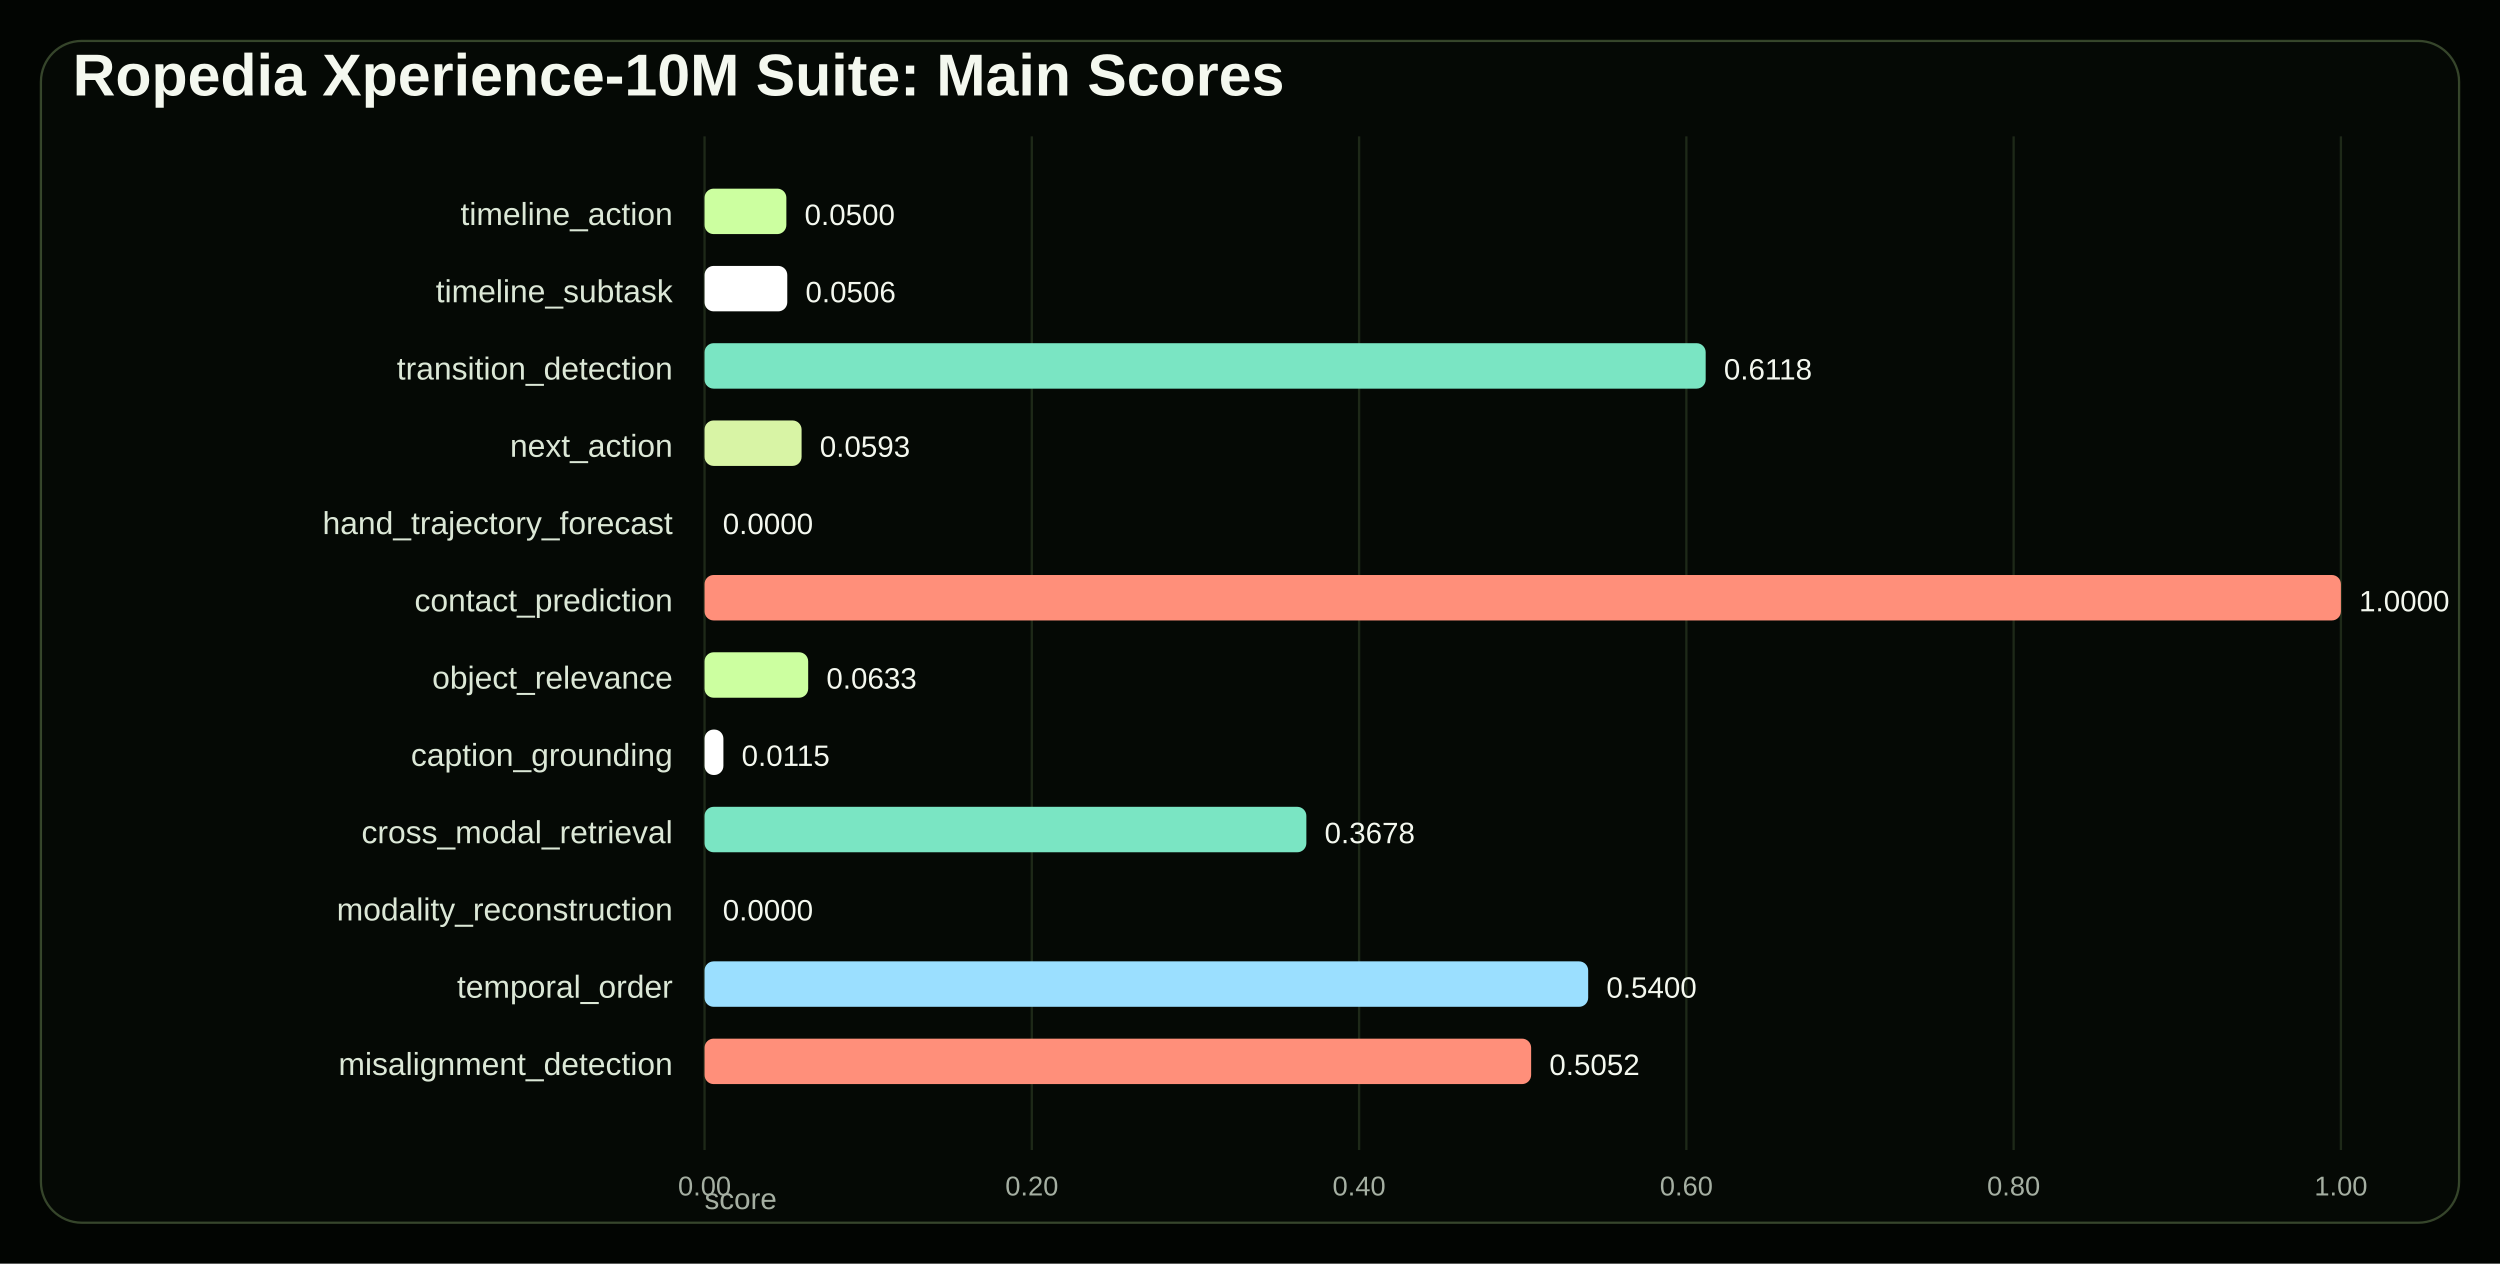
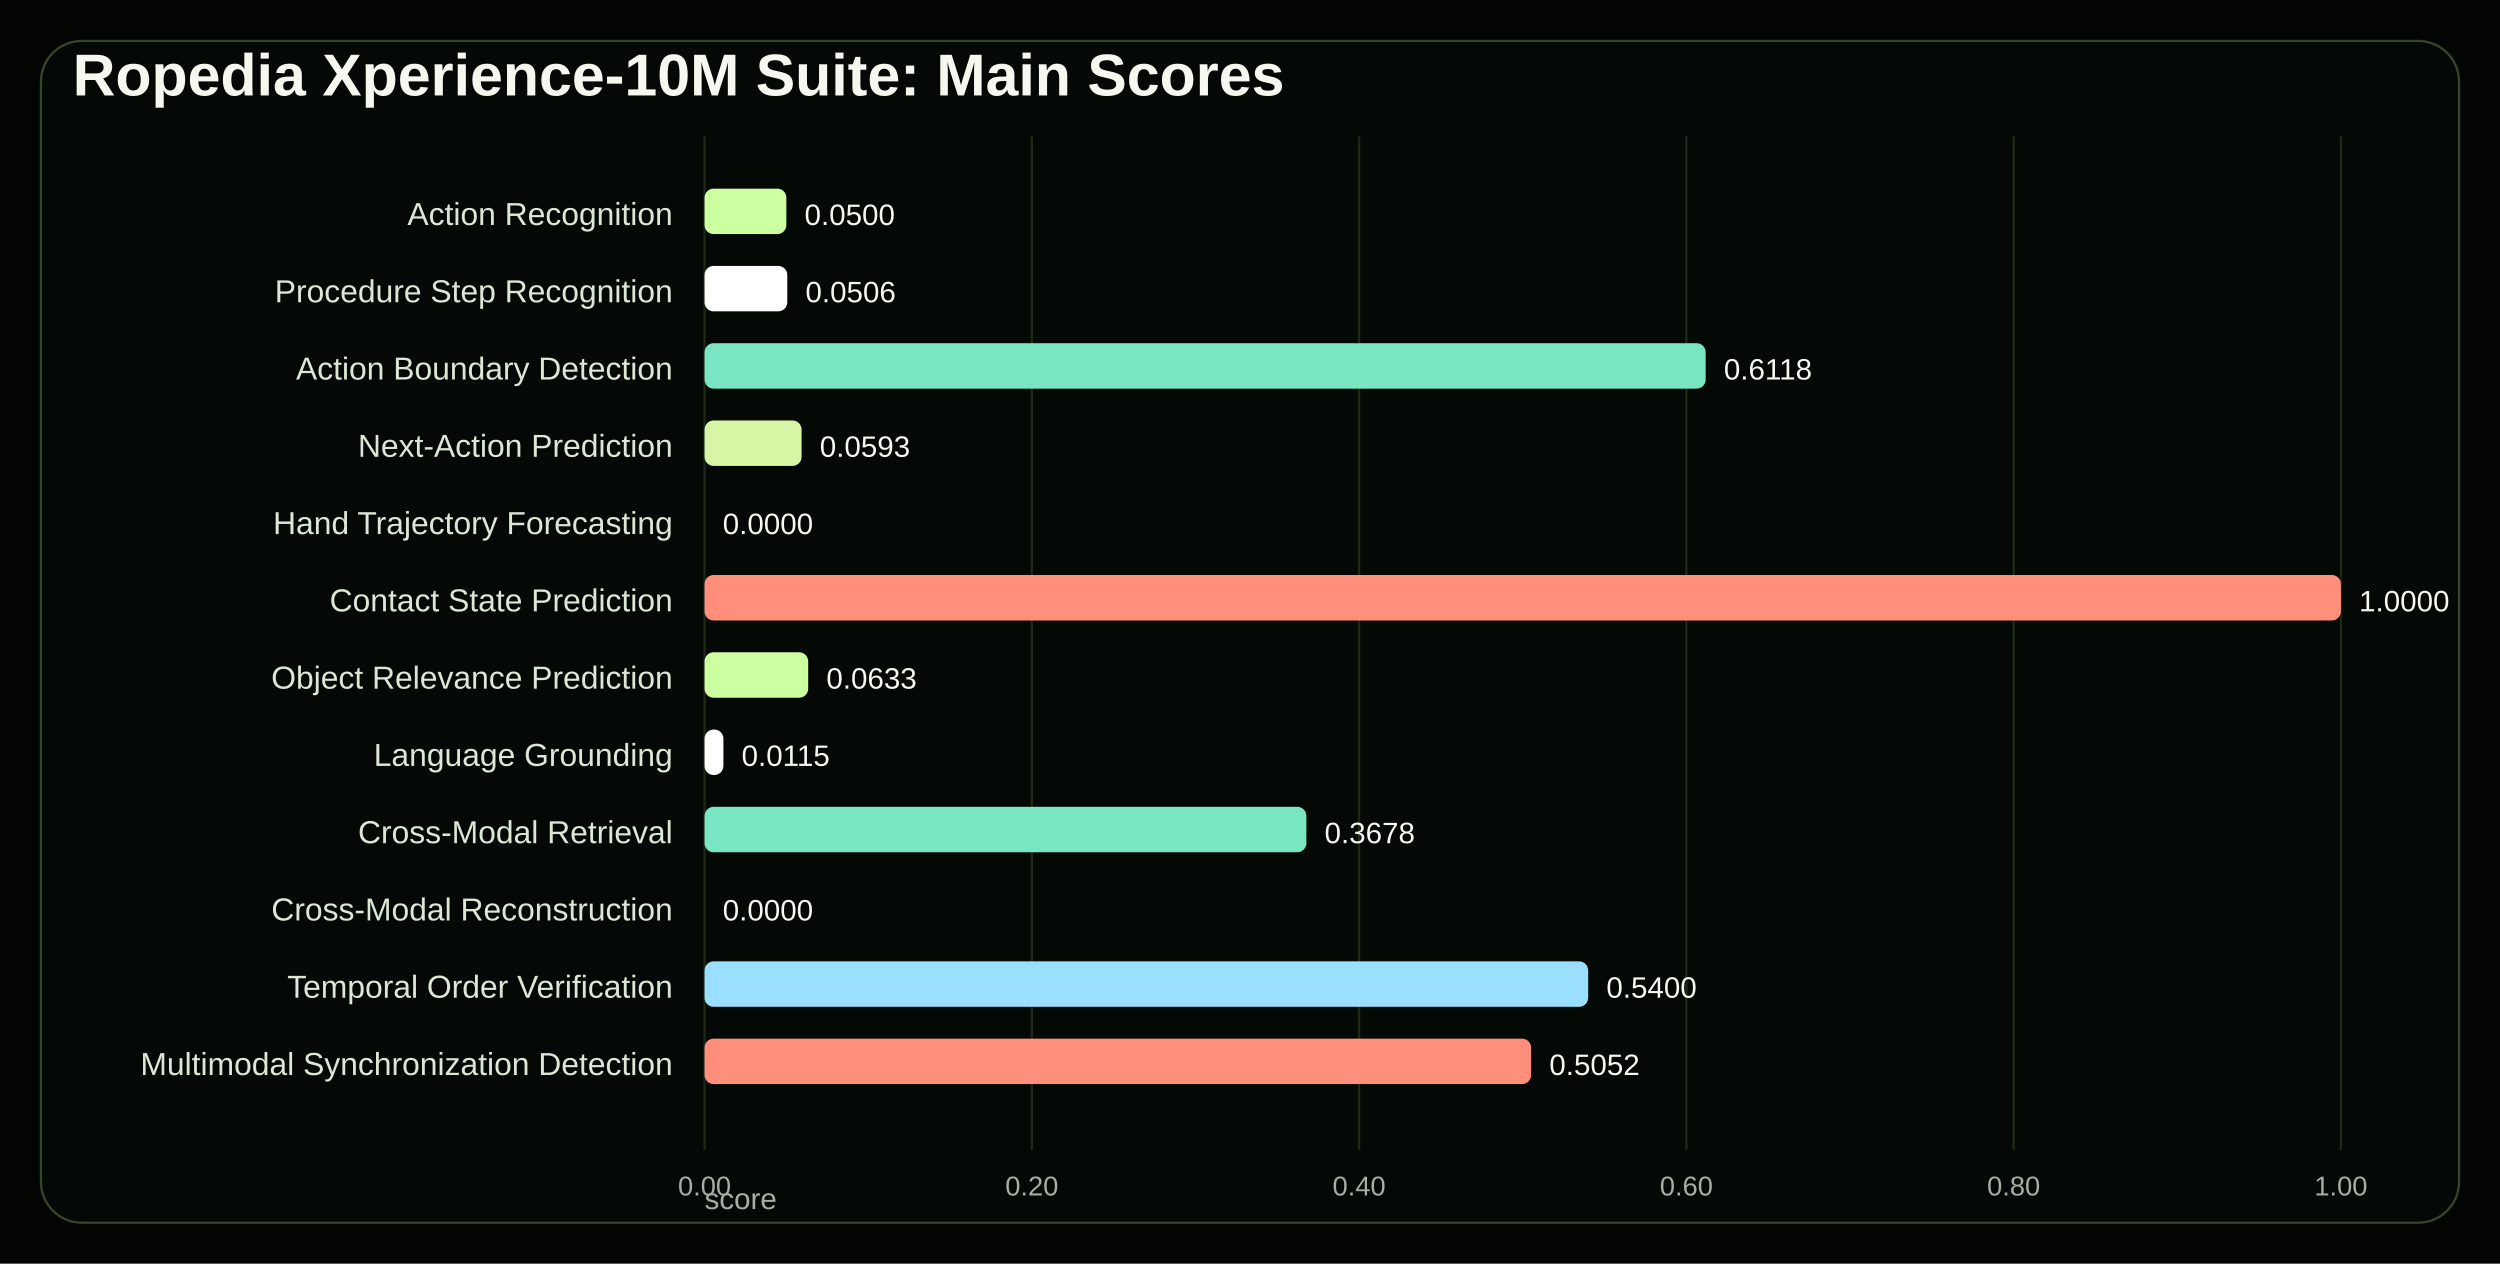
<svg xmlns="http://www.w3.org/2000/svg" width="1100" height="556" viewBox="0 0 1100 556">
  <rect width="100%" height="100%" fill="#020502" />
  <rect x="18" y="18" width="1064" height="520" rx="18" fill="#050905" stroke="#ccffa0" stroke-opacity="0.25" />
  <text x="32" y="42" font-family="Inter Tight, Arial, sans-serif" font-size="26" font-weight="800" fill="#f4f8ef">Ropedia Xperience-10M Suite: Main Scores</text>
  <text x="310" y="532" font-family="Space Grotesk, Arial, sans-serif" font-size="13" fill="#a5afa2">score</text>
  <line x1="310.0" y1="60" x2="310.0" y2="506" stroke="#ccffa0" stroke-opacity="0.13" stroke-width="1" />
  <text x="310.0" y="526" text-anchor="middle" font-family="Space Grotesk, Arial, sans-serif" font-size="12" fill="#a5afa2">0.00</text>
  <line x1="454.0" y1="60" x2="454.0" y2="506" stroke="#ccffa0" stroke-opacity="0.13" stroke-width="1" />
  <text x="454.0" y="526" text-anchor="middle" font-family="Space Grotesk, Arial, sans-serif" font-size="12" fill="#a5afa2">0.20</text>
  <line x1="598.0" y1="60" x2="598.0" y2="506" stroke="#ccffa0" stroke-opacity="0.13" stroke-width="1" />
  <text x="598.0" y="526" text-anchor="middle" font-family="Space Grotesk, Arial, sans-serif" font-size="12" fill="#a5afa2">0.40</text>
  <line x1="742.0" y1="60" x2="742.0" y2="506" stroke="#ccffa0" stroke-opacity="0.13" stroke-width="1" />
  <text x="742.0" y="526" text-anchor="middle" font-family="Space Grotesk, Arial, sans-serif" font-size="12" fill="#a5afa2">0.60</text>
  <line x1="886.0" y1="60" x2="886.0" y2="506" stroke="#ccffa0" stroke-opacity="0.13" stroke-width="1" />
  <text x="886.0" y="526" text-anchor="middle" font-family="Space Grotesk, Arial, sans-serif" font-size="12" fill="#a5afa2">0.80</text>
  <line x1="1030.0" y1="60" x2="1030.0" y2="506" stroke="#ccffa0" stroke-opacity="0.13" stroke-width="1" />
  <text x="1030.0" y="526" text-anchor="middle" font-family="Space Grotesk, Arial, sans-serif" font-size="12" fill="#a5afa2">1.00</text>
-   <text x="296" y="99" text-anchor="end" font-family="Space Grotesk, Arial, sans-serif" font-size="14" fill="#dce8d7">timeline_action</text>
+   <text x="296" y="99" text-anchor="end" font-family="Space Grotesk, Arial, sans-serif" font-size="14" fill="#dce8d7">Action Recognition</text>
  <rect x="310" y="83" width="36.0" height="20" rx="4" fill="#ccffa0" />
  <text x="354.0" y="99" font-family="Space Grotesk, Arial, sans-serif" font-size="13" fill="#f4f8ef">0.0500</text>
-   <text x="296" y="133" text-anchor="end" font-family="Space Grotesk, Arial, sans-serif" font-size="14" fill="#dce8d7">timeline_subtask</text>
+   <text x="296" y="133" text-anchor="end" font-family="Space Grotesk, Arial, sans-serif" font-size="14" fill="#dce8d7">Procedure Step Recognition</text>
  <rect x="310" y="117" width="36.4" height="20" rx="4" fill="#ffffff" />
  <text x="354.4" y="133" font-family="Space Grotesk, Arial, sans-serif" font-size="13" fill="#f4f8ef">0.0506</text>
-   <text x="296" y="167" text-anchor="end" font-family="Space Grotesk, Arial, sans-serif" font-size="14" fill="#dce8d7">transition_detection</text>
+   <text x="296" y="167" text-anchor="end" font-family="Space Grotesk, Arial, sans-serif" font-size="14" fill="#dce8d7">Action Boundary Detection</text>
  <rect x="310" y="151" width="440.5" height="20" rx="4" fill="#7ae5c3" />
  <text x="758.5" y="167" font-family="Space Grotesk, Arial, sans-serif" font-size="13" fill="#f4f8ef">0.6118</text>
-   <text x="296" y="201" text-anchor="end" font-family="Space Grotesk, Arial, sans-serif" font-size="14" fill="#dce8d7">next_action</text>
+   <text x="296" y="201" text-anchor="end" font-family="Space Grotesk, Arial, sans-serif" font-size="14" fill="#dce8d7">Next-Action Prediction</text>
  <rect x="310" y="185" width="42.7" height="20" rx="4" fill="#d8f4a5" />
  <text x="360.7" y="201" font-family="Space Grotesk, Arial, sans-serif" font-size="13" fill="#f4f8ef">0.0593</text>
-   <text x="296" y="235" text-anchor="end" font-family="Space Grotesk, Arial, sans-serif" font-size="14" fill="#dce8d7">hand_trajectory_forecast</text>
+   <text x="296" y="235" text-anchor="end" font-family="Space Grotesk, Arial, sans-serif" font-size="14" fill="#dce8d7">Hand Trajectory Forecasting</text>
  <rect x="310" y="219" width="0.0" height="20" rx="4" fill="#9bdfff" />
  <text x="318.0" y="235" font-family="Space Grotesk, Arial, sans-serif" font-size="13" fill="#f4f8ef">0.0000</text>
-   <text x="296" y="269" text-anchor="end" font-family="Space Grotesk, Arial, sans-serif" font-size="14" fill="#dce8d7">contact_prediction</text>
+   <text x="296" y="269" text-anchor="end" font-family="Space Grotesk, Arial, sans-serif" font-size="14" fill="#dce8d7">Contact State Prediction</text>
  <rect x="310" y="253" width="720.0" height="20" rx="4" fill="#ff8f7a" />
  <text x="1038.0" y="269" font-family="Space Grotesk, Arial, sans-serif" font-size="13" fill="#f4f8ef">1.0000</text>
-   <text x="296" y="303" text-anchor="end" font-family="Space Grotesk, Arial, sans-serif" font-size="14" fill="#dce8d7">object_relevance</text>
+   <text x="296" y="303" text-anchor="end" font-family="Space Grotesk, Arial, sans-serif" font-size="14" fill="#dce8d7">Object Relevance Prediction</text>
  <rect x="310" y="287" width="45.6" height="20" rx="4" fill="#ccffa0" />
  <text x="363.6" y="303" font-family="Space Grotesk, Arial, sans-serif" font-size="13" fill="#f4f8ef">0.0633</text>
-   <text x="296" y="337" text-anchor="end" font-family="Space Grotesk, Arial, sans-serif" font-size="14" fill="#dce8d7">caption_grounding</text>
+   <text x="296" y="337" text-anchor="end" font-family="Space Grotesk, Arial, sans-serif" font-size="14" fill="#dce8d7">Language Grounding</text>
  <rect x="310" y="321" width="8.3" height="20" rx="4" fill="#ffffff" />
  <text x="326.3" y="337" font-family="Space Grotesk, Arial, sans-serif" font-size="13" fill="#f4f8ef">0.0115</text>
-   <text x="296" y="371" text-anchor="end" font-family="Space Grotesk, Arial, sans-serif" font-size="14" fill="#dce8d7">cross_modal_retrieval</text>
+   <text x="296" y="371" text-anchor="end" font-family="Space Grotesk, Arial, sans-serif" font-size="14" fill="#dce8d7">Cross-Modal Retrieval</text>
  <rect x="310" y="355" width="264.8" height="20" rx="4" fill="#7ae5c3" />
  <text x="582.8" y="371" font-family="Space Grotesk, Arial, sans-serif" font-size="13" fill="#f4f8ef">0.3678</text>
-   <text x="296" y="405" text-anchor="end" font-family="Space Grotesk, Arial, sans-serif" font-size="14" fill="#dce8d7">modality_reconstruction</text>
+   <text x="296" y="405" text-anchor="end" font-family="Space Grotesk, Arial, sans-serif" font-size="14" fill="#dce8d7">Cross-Modal Reconstruction</text>
  <rect x="310" y="389" width="0.0" height="20" rx="4" fill="#d8f4a5" />
  <text x="318.0" y="405" font-family="Space Grotesk, Arial, sans-serif" font-size="13" fill="#f4f8ef">0.0000</text>
-   <text x="296" y="439" text-anchor="end" font-family="Space Grotesk, Arial, sans-serif" font-size="14" fill="#dce8d7">temporal_order</text>
+   <text x="296" y="439" text-anchor="end" font-family="Space Grotesk, Arial, sans-serif" font-size="14" fill="#dce8d7">Temporal Order Verification</text>
  <rect x="310" y="423" width="388.8" height="20" rx="4" fill="#9bdfff" />
  <text x="706.8" y="439" font-family="Space Grotesk, Arial, sans-serif" font-size="13" fill="#f4f8ef">0.5400</text>
-   <text x="296" y="473" text-anchor="end" font-family="Space Grotesk, Arial, sans-serif" font-size="14" fill="#dce8d7">misalignment_detection</text>
+   <text x="296" y="473" text-anchor="end" font-family="Space Grotesk, Arial, sans-serif" font-size="14" fill="#dce8d7">Multimodal Synchronization Detection</text>
  <rect x="310" y="457" width="363.7" height="20" rx="4" fill="#ff8f7a" />
  <text x="681.7" y="473" font-family="Space Grotesk, Arial, sans-serif" font-size="13" fill="#f4f8ef">0.5052</text>
</svg>
